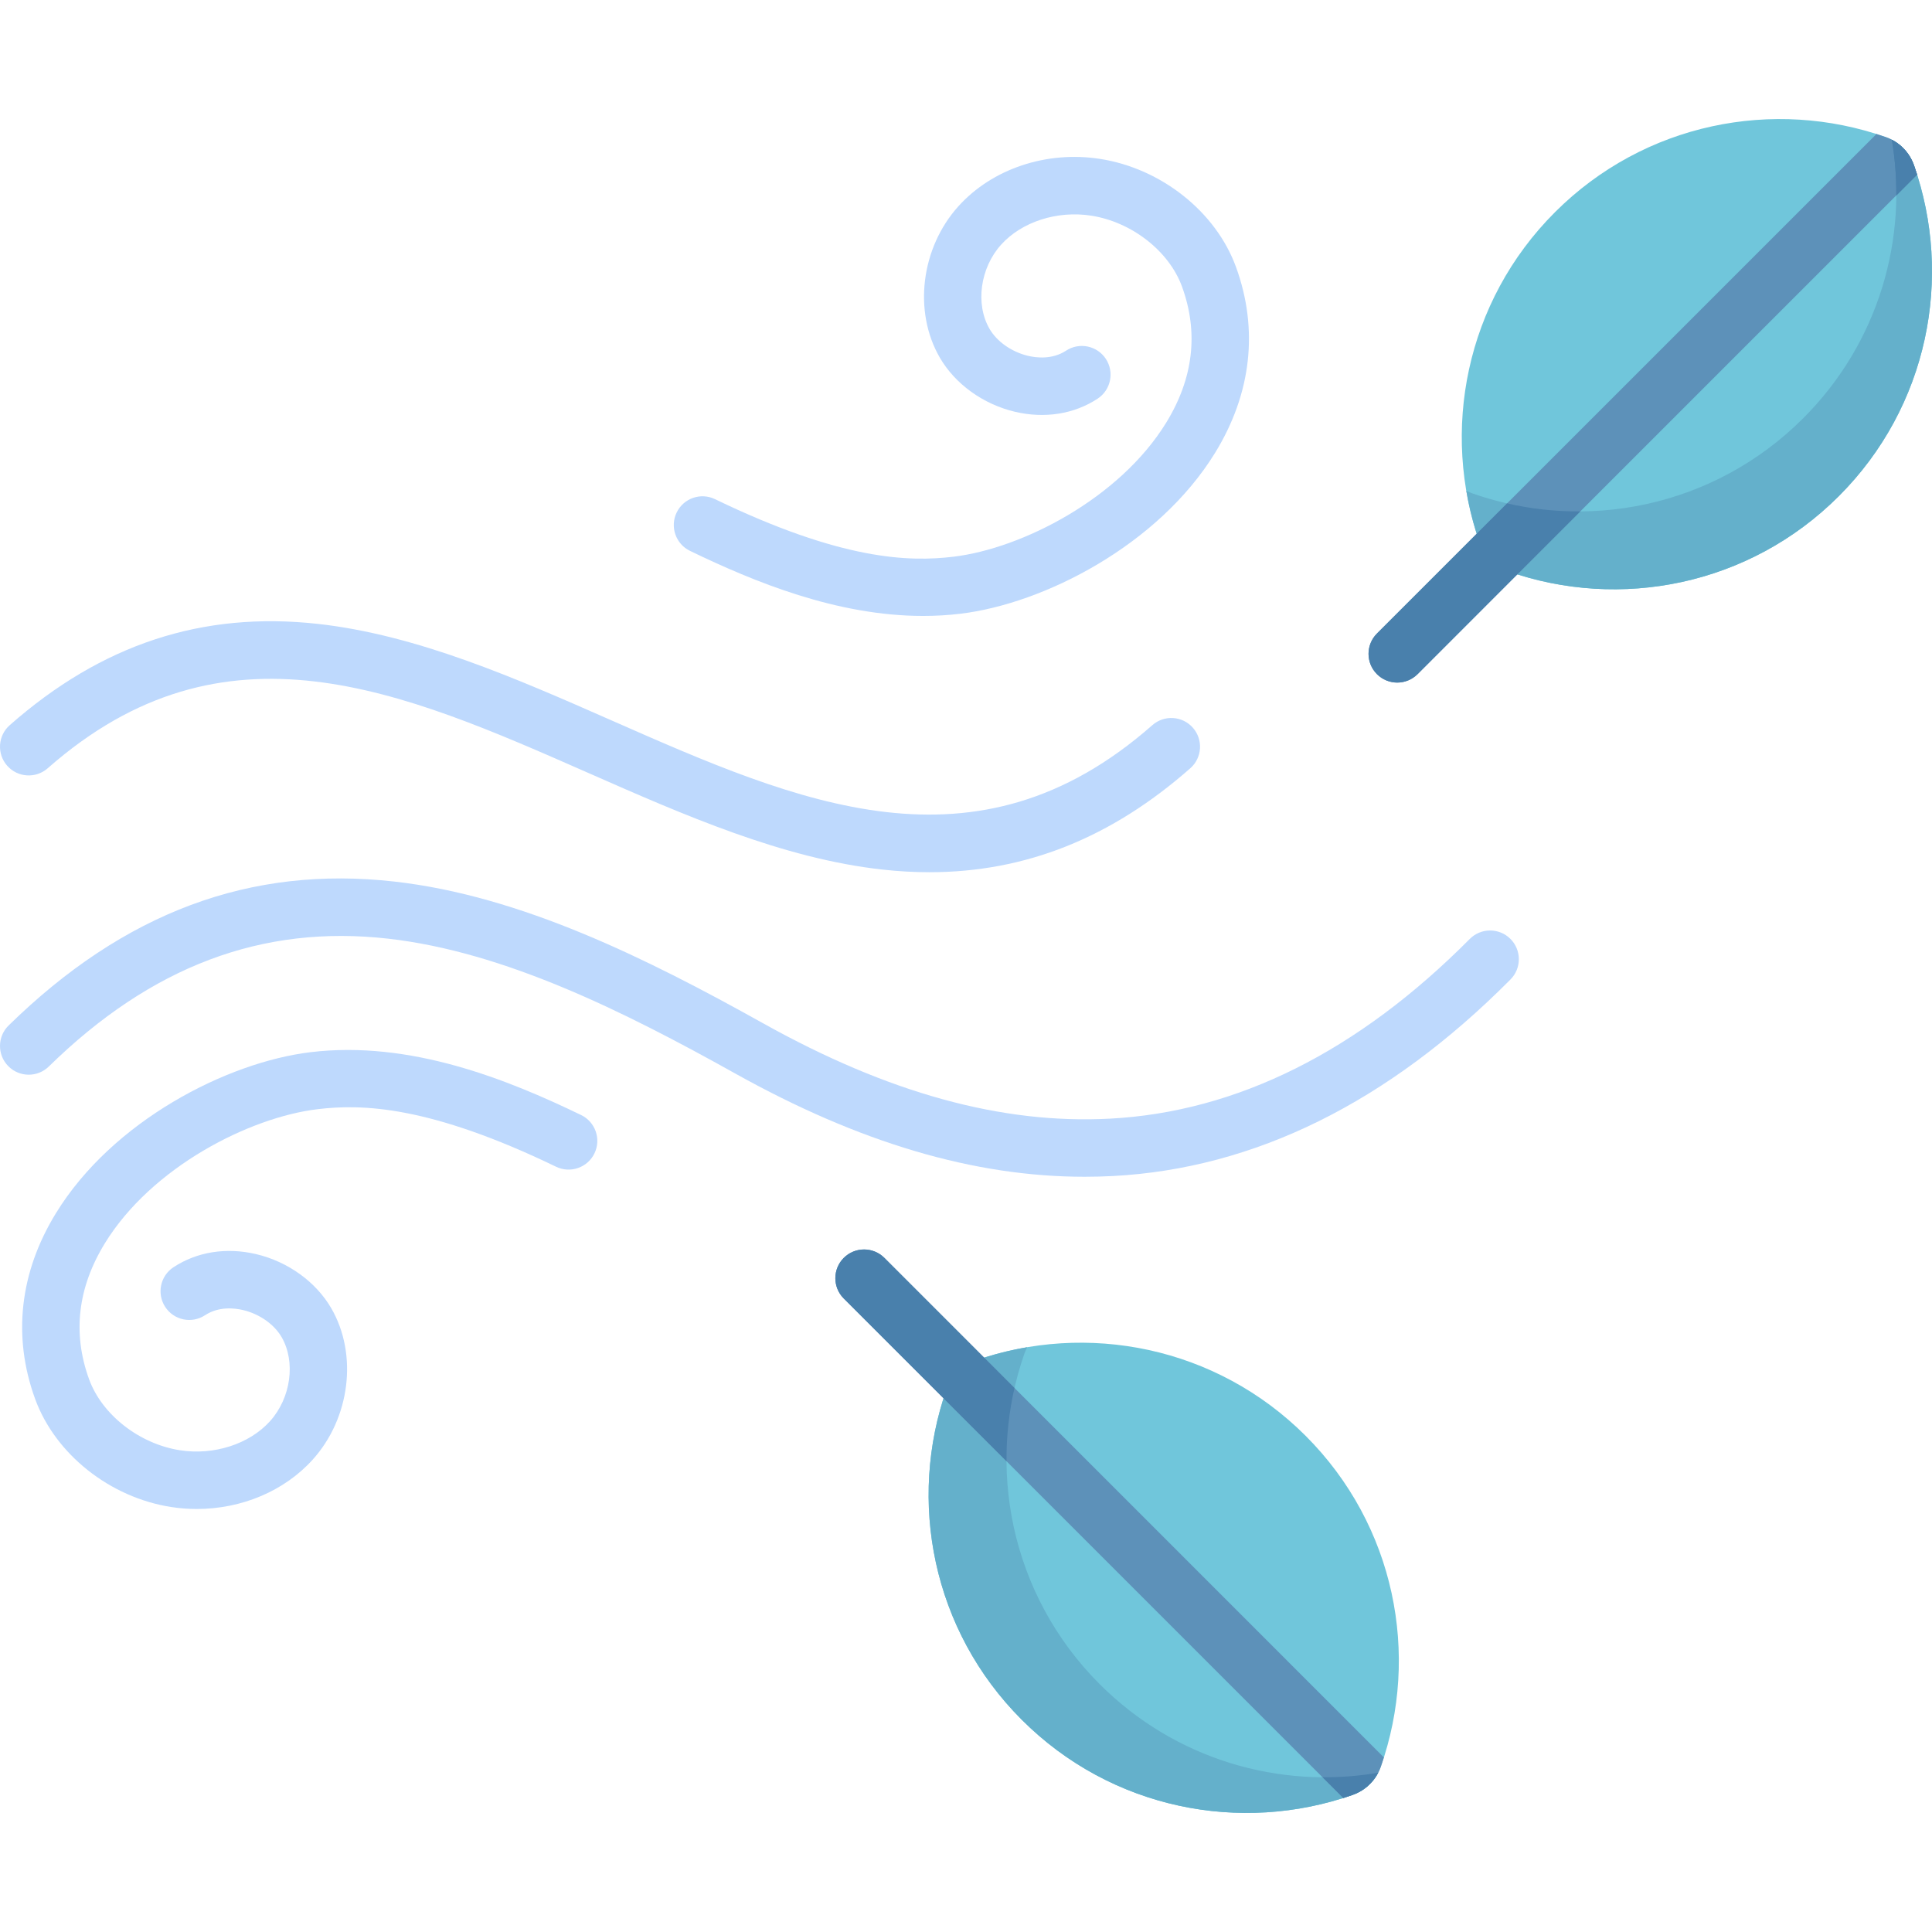
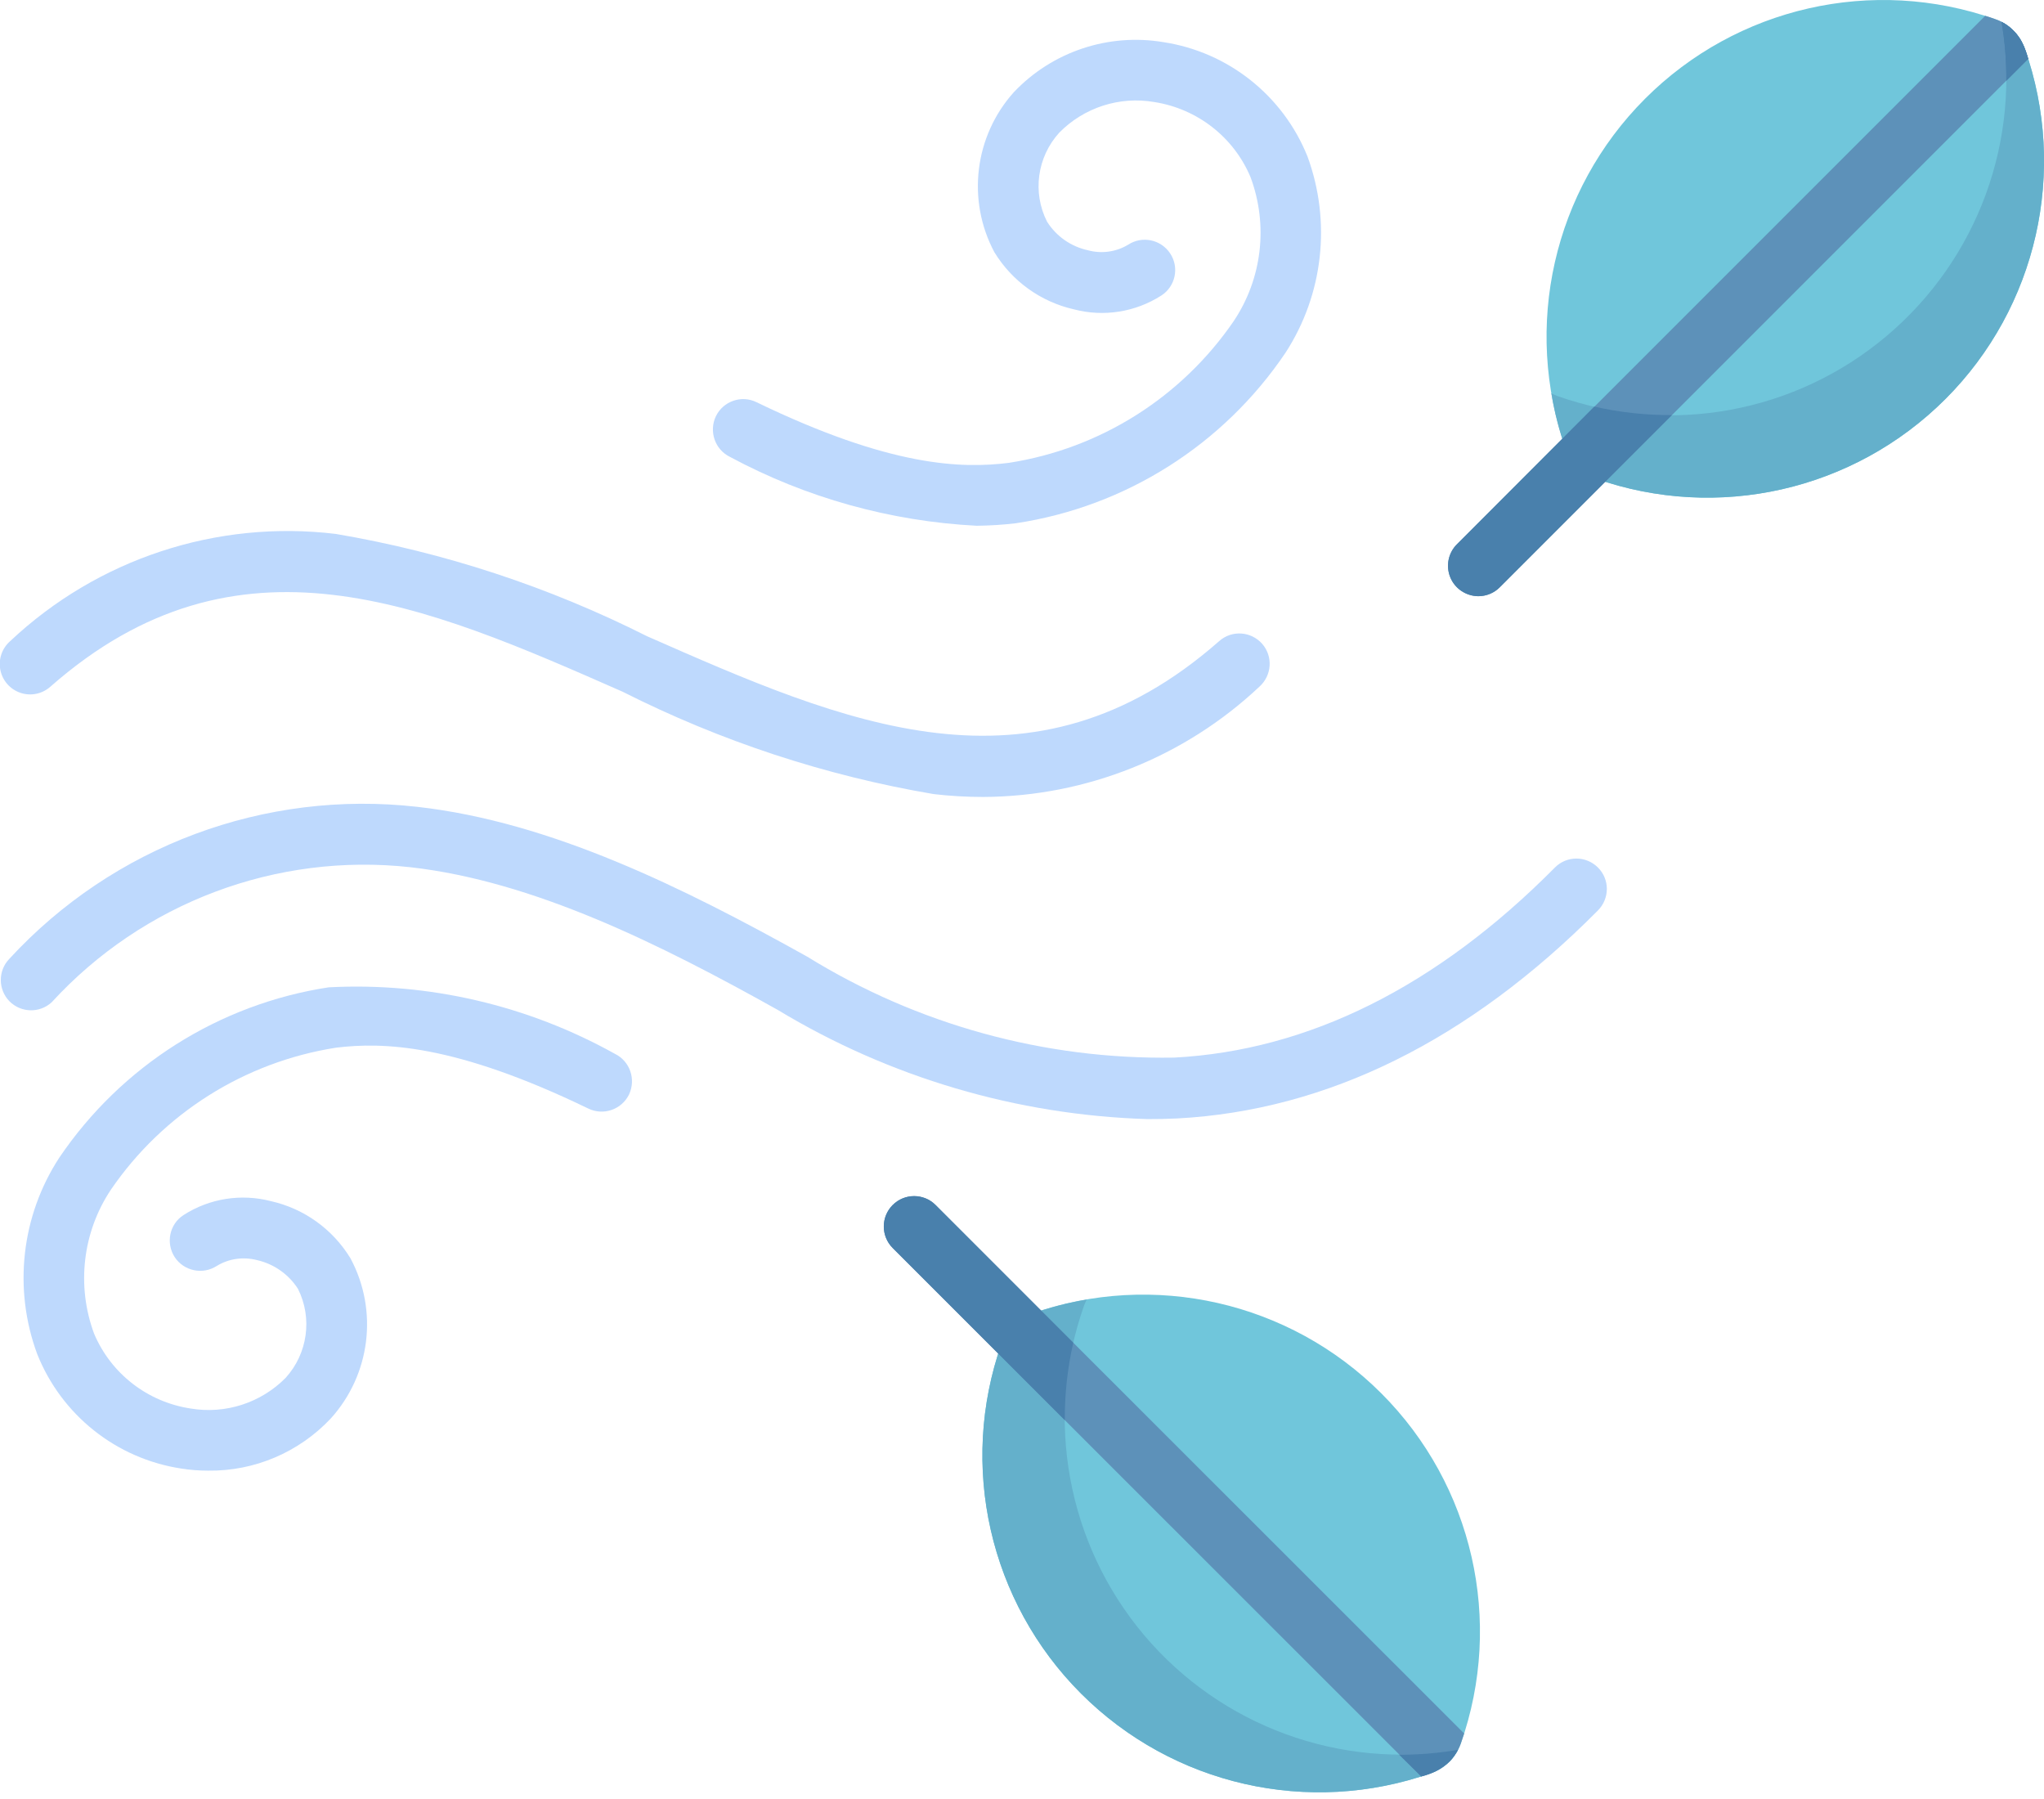
- <svg xmlns="http://www.w3.org/2000/svg" id="Capa_1" enable-background="new 0 0 512 512" height="512" viewBox="0 0 512 512" width="512">
-   <g>
-     <g fill="#bed9fd">
-       <path d="m287.439 311.855c-29.289 0-59.679-8.997-92.642-27.389-29.548-16.487-61.139-32.224-91.95-35.711-33.358-3.776-62.768 7.307-89.91 33.88-3.006 2.941-7.824 2.889-10.764-.114-2.941-3.003-2.89-7.823.114-10.764 30.622-29.978 64.071-42.45 102.271-38.128 33.481 3.788 66.721 20.283 97.656 37.544 33.184 18.516 63.233 26.786 91.875 25.286 33.681-1.767 65.781-17.789 95.408-47.622 2.962-2.984 7.782-2.999 10.764-.037s2.999 7.781.037 10.765c-32.374 32.598-67.839 50.126-105.412 52.097-2.474.128-4.958.193-7.447.193z" />
-       <path d="m246.311 231.146c-4.074 0-8.215-.232-12.432-.697-26.396-2.905-52.597-14.44-77.935-25.595-49.616-21.845-96.485-42.48-143.303-1.254-3.156 2.779-7.964 2.472-10.742-.682-2.778-3.155-2.473-7.965.683-10.743 24.336-21.429 51.005-30.213 81.563-26.849 26.396 2.905 52.597 14.44 77.935 25.595 49.617 21.846 96.485 42.479 143.302 1.254 3.154-2.778 7.964-2.473 10.742.682s2.473 7.965-.683 10.743c-20.976 18.47-43.696 27.545-69.13 27.546z" />
-       <path d="m244.647 163.228c-22.877 0-44.728-8.997-61.787-17.239-3.785-1.829-5.37-6.38-3.541-10.165 1.828-3.784 6.376-5.374 10.165-3.542 33.572 16.223 51.431 16.671 63.243 15.247 18.07-2.178 43.954-15.368 56.332-35.524 7.213-11.746 8.622-23.874 4.187-36.047-3.431-9.417-13.342-17.154-24.101-18.812-9.018-1.391-18.367 1.632-23.84 7.698-5.549 6.147-6.872 15.728-3.079 22.288 1.964 3.395 5.881 6.143 10.223 7.171 2.192.52 6.415 1.031 10.07-1.373 3.512-2.308 8.233-1.334 10.541 2.179 2.309 3.512 1.334 8.232-2.178 10.542-6.244 4.106-14.037 5.335-21.94 3.466-8.406-1.99-15.843-7.359-19.894-14.364-7.071-12.227-4.986-29.095 4.956-40.109 8.954-9.918 23.307-14.726 37.46-12.543 16.254 2.506 30.755 14.018 36.085 28.647 6.02 16.522 4.111 33.544-5.518 49.224-15.038 24.487-45.331 40.001-67.483 42.671-3.312.4-6.618.585-9.901.585z" />
-       <path d="m52.157 399.897c-2.246 0-4.507-.17-6.766-.518-16.255-2.507-30.756-14.019-36.084-28.647-6.02-16.521-4.112-33.543 5.517-49.224 15.038-24.487 45.33-40.001 67.483-42.671 26.401-3.186 52.181 7.228 71.688 16.654 3.785 1.829 5.371 6.38 3.542 10.165-1.829 3.783-6.378 5.372-10.165 3.542-33.577-16.224-51.438-16.672-63.244-15.247-18.07 2.178-43.954 15.368-56.332 35.524-7.213 11.746-8.621 23.874-4.186 36.047 3.43 9.417 13.341 17.153 24.101 18.812 9.006 1.392 18.365-1.632 23.839-7.698 5.549-6.146 6.873-15.727 3.079-22.288-1.964-3.395-5.881-6.143-10.223-7.171-2.192-.518-6.414-1.031-10.07 1.373-3.511 2.308-8.232 1.333-10.541-2.179s-1.334-8.232 2.178-10.542c6.244-4.106 14.036-5.336 21.94-3.466 8.406 1.99 15.843 7.359 19.894 14.364 7.071 12.228 4.987 29.096-4.957 40.109-7.525 8.335-18.866 13.06-30.693 13.061z" />
-     </g>
-     <path d="m507.211 43.777c-1.224-3.479-3.955-6.21-7.435-7.435-29.66-10.439-63.983-3.818-87.703 19.901-23.719 23.719-30.34 58.042-19.901 87.703 1.224 3.479 3.955 6.21 7.435 7.435 29.661 10.438 63.983 3.818 87.703-19.901 23.719-23.72 30.339-58.043 19.901-87.703z" fill="#70c6db" />
-     <path d="m507.211 43.777c-1.031-2.929-3.137-5.315-5.852-6.731 4.413 26.023-3.407 53.711-23.493 73.797-23.719 23.719-58.042 30.34-87.702 19.901-.55-.194-1.073-.437-1.583-.703.798 4.708 1.993 9.362 3.592 13.906 1.224 3.479 3.955 6.21 7.435 7.434 29.661 10.439 63.983 3.818 87.702-19.901s30.339-58.043 19.901-87.703z" fill="#64b0cb" />
-     <path d="m508.042 46.278-105.932 105.932-26.437 26.447c-1.492 1.482-3.44 2.233-5.389 2.233-1.948 0-3.897-.751-5.379-2.233-2.974-2.974-2.974-7.794 0-10.768l132.379-132.379c.832.264 1.665.538 2.497.832 3.471 1.228 6.201 3.958 7.429 7.439.294.833.568 1.665.832 2.497z" fill="#5d91b9" />
-     <path d="m508.042 46.278-5.501 5.501c.041-4.932-.355-9.864-1.177-14.736.172.091.335.183.497.274.832.487 1.583 1.056 2.273 1.705.274.264.538.538.781.822.122.142.244.294.365.436.233.294.457.599.66.924.518.792.944 1.664 1.269 2.578.295.832.569 1.664.833 2.496z" fill="#4980ac" />
-     <path d="m418.795 135.525-43.122 43.132c-1.492 1.482-3.44 2.233-5.389 2.233-1.948 0-3.897-.751-5.379-2.233-2.974-2.974-2.974-7.794 0-10.768l34.485-34.485c6.374 1.462 12.889 2.172 19.405 2.121z" fill="#4980ac" />
-     <path d="m508.042 46.278-5.501 5.501c.041-4.932-.355-9.864-1.177-14.736 1.273.674 2.434 1.496 3.552 2.801 1.78 2.072 2.286 3.786 3.126 6.434z" fill="#4980ac" />
-     <path d="m358.484 475.658c3.479-1.224 6.21-3.955 7.435-7.434 10.439-29.66 3.818-63.983-19.901-87.703-23.719-23.719-58.042-30.34-87.703-19.901-3.479 1.224-6.21 3.955-7.435 7.435-10.438 29.661-3.818 63.983 19.901 87.703 23.719 23.718 58.042 30.338 87.703 19.9z" fill="#70c6db" />
-     <path d="m358.484 475.658c2.929-1.031 5.315-3.137 6.731-5.852-26.023 4.413-53.711-3.407-73.797-23.493-23.719-23.719-30.34-58.042-19.901-87.702.194-.55.437-1.073.703-1.583-4.708.798-9.362 1.993-13.906 3.592-3.479 1.224-6.21 3.955-7.434 7.435-10.439 29.661-3.818 63.983 19.901 87.702s58.042 30.339 87.703 19.901z" fill="#64b0cb" />
-     <path d="m366.742 465.732c-.254.832-.528 1.665-.822 2.487-1.228 3.481-3.958 6.211-7.439 7.439-.832.294-1.664.568-2.497.832l-105.931-105.932-26.447-26.437c-2.974-2.974-2.974-7.794 0-10.768 2.973-2.973 7.794-2.973 10.768 0l26.437 26.437z" fill="#5d91b9" />
-     <path d="m268.848 367.838c-1.451 6.384-2.162 12.889-2.111 19.404l-43.132-43.122c-2.974-2.974-2.974-7.794 0-10.768 2.973-2.973 7.794-2.973 10.768 0z" fill="#4980ac" />
-     <path d="m365.22 469.802c-.503.95-.977 1.716-1.979 2.781-2.225 2.31-4.261 2.958-7.256 3.907l-5.5-5.501c4.932.041 9.854-.365 14.725-1.187z" fill="#4980ac" />
+ <svg xmlns="http://www.w3.org/2000/svg" width="50" height="44" viewBox="0 0 50 44" version="1.1">
+   <g id="surface1">
+     <path style=" stroke:none;fill-rule:nonzero;fill:rgb(74.51%,85.098%,99.216%);fill-opacity:1;" d="M 28.07 27.371 C 24.875 27.273 21.758 26.352 19.023 24.699 C 16.137 23.086 13.051 21.551 10.043 21.211 C 6.758 20.848 3.496 22.078 1.262 24.516 C 0.965 24.785 0.512 24.773 0.23 24.488 C -0.047 24.203 -0.051 23.746 0.223 23.457 C 2.766 20.691 6.477 19.309 10.211 19.734 C 13.48 20.102 16.727 21.715 19.746 23.398 C 22.441 25.062 25.555 25.918 28.719 25.867 C 32.008 25.695 35.145 24.133 38.035 21.219 C 38.324 20.926 38.793 20.926 39.086 21.215 C 39.379 21.504 39.379 21.973 39.09 22.266 C 35.93 25.449 32.465 27.16 28.797 27.355 C 28.555 27.367 28.312 27.371 28.07 27.371 Z M 28.07 27.371 " />
+     <path style=" stroke:none;fill-rule:nonzero;fill:rgb(74.51%,85.098%,99.216%);fill-opacity:1;" d="M 24.055 19.492 C 23.648 19.492 23.242 19.469 22.84 19.422 C 20.191 18.973 17.629 18.129 15.23 16.918 C 10.383 14.785 5.805 12.77 1.23 16.797 C 1.031 16.973 0.754 17.031 0.5 16.945 C 0.246 16.859 0.059 16.645 0.008 16.383 C -0.043 16.121 0.051 15.852 0.25 15.68 C 2.387 13.668 5.305 12.707 8.215 13.059 C 10.863 13.508 13.426 14.352 15.824 15.559 C 20.668 17.691 25.246 19.707 29.824 15.68 C 30.133 15.406 30.602 15.438 30.875 15.746 C 31.145 16.055 31.113 16.523 30.805 16.797 C 28.977 18.516 26.566 19.48 24.055 19.492 Z M 24.055 19.492 " />
+     <path style=" stroke:none;fill-rule:nonzero;fill:rgb(74.51%,85.098%,99.216%);fill-opacity:1;" d="M 23.891 12.859 C 21.781 12.75 19.719 12.176 17.859 11.176 C 17.488 10.996 17.336 10.551 17.512 10.18 C 17.691 9.812 18.137 9.656 18.504 9.836 C 21.781 11.422 23.527 11.465 24.68 11.32 C 26.914 10.973 28.902 9.719 30.18 7.852 C 30.875 6.812 31.027 5.504 30.59 4.332 C 30.18 3.355 29.289 2.66 28.238 2.496 C 27.387 2.348 26.516 2.629 25.91 3.246 C 25.371 3.84 25.25 4.707 25.613 5.422 C 25.84 5.781 26.199 6.031 26.613 6.121 C 26.945 6.211 27.301 6.164 27.598 5.984 C 27.938 5.762 28.398 5.855 28.625 6.199 C 28.852 6.543 28.754 7.004 28.41 7.227 C 27.777 7.633 27 7.758 26.27 7.566 C 25.461 7.383 24.758 6.879 24.324 6.168 C 23.645 4.895 23.836 3.328 24.801 2.254 C 25.742 1.262 27.113 0.805 28.461 1.031 C 30.047 1.273 31.387 2.34 31.984 3.828 C 32.57 5.426 32.371 7.203 31.445 8.629 C 29.926 10.879 27.539 12.391 24.855 12.797 C 24.535 12.836 24.215 12.855 23.891 12.859 Z M 23.891 12.859 " />
+     <path style=" stroke:none;fill-rule:nonzero;fill:rgb(74.51%,85.098%,99.216%);fill-opacity:1;" d="M 5.094 35.969 C 4.871 35.969 4.652 35.953 4.434 35.918 C 2.844 35.676 1.504 34.609 0.91 33.117 C 0.32 31.523 0.52 29.742 1.449 28.316 C 2.969 26.07 5.355 24.559 8.039 24.148 C 10.48 24.02 12.906 24.586 15.039 25.773 C 15.41 25.953 15.562 26.398 15.387 26.77 C 15.207 27.137 14.762 27.293 14.391 27.113 C 11.113 25.527 9.367 25.484 8.215 25.625 C 5.98 25.977 3.992 27.23 2.715 29.094 C 2.02 30.133 1.867 31.445 2.301 32.617 C 2.715 33.598 3.609 34.289 4.66 34.449 C 5.512 34.594 6.383 34.312 6.988 33.699 C 7.527 33.105 7.648 32.238 7.289 31.523 C 7.059 31.164 6.699 30.914 6.289 30.82 C 5.953 30.734 5.602 30.781 5.305 30.961 C 4.961 31.184 4.5 31.09 4.273 30.746 C 4.051 30.402 4.145 29.941 4.488 29.719 C 5.125 29.309 5.902 29.188 6.633 29.379 C 7.441 29.562 8.141 30.066 8.574 30.777 C 9.258 32.055 9.062 33.621 8.09 34.695 C 7.312 35.52 6.227 35.984 5.094 35.969 Z M 5.094 35.969 " />
+     <path style=" stroke:none;fill-rule:nonzero;fill:rgb(43.922%,77.647%,85.882%);fill-opacity:1;" d="M 49.531 1.191 C 49.414 0.852 49.145 0.582 48.805 0.469 C 45.812 -0.586 42.484 0.172 40.242 2.414 C 38 4.656 37.246 7.984 38.301 10.977 C 38.422 11.316 38.688 11.582 39.027 11.703 C 42.02 12.758 45.348 12 47.59 9.758 C 49.832 7.512 50.586 4.18 49.531 1.191 Z M 49.531 1.191 " />
+     <path style=" stroke:none;fill-rule:nonzero;fill:rgb(39.216%,69.02%,79.608%);fill-opacity:1;" d="M 49.531 1.191 C 49.43 0.906 49.227 0.672 48.961 0.535 C 49.453 3.414 48.383 6.336 46.148 8.219 C 43.918 10.102 40.855 10.66 38.102 9.688 C 38.047 9.668 37.996 9.645 37.949 9.617 C 38.023 10.078 38.141 10.535 38.297 10.977 C 38.418 11.312 38.684 11.582 39.023 11.703 C 42.016 12.758 45.348 12 47.59 9.758 C 49.832 7.516 50.586 4.18 49.531 1.191 Z M 49.531 1.191 " />
+     <path style=" stroke:none;fill-rule:nonzero;fill:rgb(36.471%,56.863%,72.549%);fill-opacity:1;" d="M 49.613 1.438 L 36.688 14.363 C 36.547 14.504 36.359 14.582 36.16 14.582 C 35.859 14.578 35.59 14.398 35.477 14.121 C 35.363 13.844 35.426 13.523 35.637 13.312 L 48.562 0.387 C 48.645 0.41 48.727 0.438 48.809 0.469 C 49.148 0.586 49.414 0.855 49.531 1.195 C 49.562 1.273 49.586 1.355 49.613 1.438 Z M 49.613 1.438 " />
+     <path style=" stroke:none;fill-rule:nonzero;fill:rgb(28.627%,50.196%,67.451%);fill-opacity:1;" d="M 49.613 1.438 L 49.078 1.973 C 49.082 1.492 49.043 1.008 48.961 0.535 C 48.977 0.543 48.992 0.555 49.012 0.562 C 49.09 0.609 49.164 0.664 49.23 0.73 C 49.258 0.754 49.285 0.781 49.309 0.809 C 49.32 0.824 49.332 0.836 49.344 0.852 C 49.355 0.867 49.387 0.91 49.41 0.941 C 49.457 1.02 49.5 1.105 49.531 1.195 C 49.562 1.273 49.586 1.355 49.613 1.438 Z M 49.613 1.438 " />
+     <path style=" stroke:none;fill-rule:nonzero;fill:rgb(28.627%,50.196%,67.451%);fill-opacity:1;" d="M 40.898 10.152 L 36.688 14.363 C 36.551 14.504 36.359 14.582 36.16 14.582 C 35.863 14.578 35.59 14.398 35.477 14.121 C 35.363 13.844 35.426 13.523 35.641 13.312 L 39 9.945 C 39.621 10.086 40.262 10.156 40.898 10.152 Z M 40.898 10.152 " />
+     <path style=" stroke:none;fill-rule:nonzero;fill:rgb(28.627%,50.196%,67.451%);fill-opacity:1;" d="M 49.613 1.438 L 49.078 1.973 C 49.082 1.492 49.043 1.008 48.961 0.535 C 49.094 0.602 49.211 0.695 49.309 0.809 C 49.457 0.992 49.559 1.207 49.613 1.438 Z M 49.613 1.438 " />
+     <path style=" stroke:none;fill-rule:nonzero;fill:rgb(43.922%,77.647%,85.882%);fill-opacity:1;" d="M 35.008 43.367 C 35.348 43.25 35.617 42.98 35.734 42.645 C 36.789 39.652 36.031 36.32 33.789 34.078 C 31.547 31.836 28.219 31.078 25.227 32.133 C 24.887 32.254 24.621 32.52 24.5 32.859 C 23.445 35.852 24.203 39.18 26.445 41.422 C 28.688 43.664 32.016 44.422 35.008 43.367 Z M 35.008 43.367 " />
+     <path style=" stroke:none;fill-rule:nonzero;fill:rgb(39.216%,69.02%,79.608%);fill-opacity:1;" d="M 35.008 43.367 C 35.293 43.27 35.527 43.062 35.664 42.797 C 32.785 43.289 29.863 42.219 27.98 39.984 C 26.102 37.75 25.543 34.691 26.516 31.938 C 26.535 31.887 26.559 31.832 26.582 31.785 C 26.121 31.863 25.668 31.98 25.227 32.137 C 24.887 32.254 24.621 32.52 24.5 32.859 C 23.445 35.852 24.203 39.18 26.445 41.422 C 28.688 43.664 32.016 44.422 35.008 43.367 Z M 35.008 43.367 " />
+     <path style=" stroke:none;fill-rule:nonzero;fill:rgb(36.471%,56.863%,72.549%);fill-opacity:1;" d="M 35.816 42.398 C 35.789 42.48 35.762 42.562 35.734 42.641 C 35.613 42.98 35.348 43.246 35.008 43.367 C 34.926 43.398 34.844 43.426 34.766 43.449 L 24.418 33.105 L 21.836 30.523 C 21.547 30.234 21.547 29.762 21.836 29.473 C 22.125 29.184 22.598 29.184 22.887 29.473 L 25.469 32.055 Z M 35.816 42.398 " />
+     <path style=" stroke:none;fill-rule:nonzero;fill:rgb(28.627%,50.196%,67.451%);fill-opacity:1;" d="M 26.254 32.84 C 26.113 33.461 26.043 34.098 26.047 34.734 L 21.836 30.523 C 21.547 30.23 21.547 29.762 21.836 29.473 C 22.125 29.18 22.598 29.18 22.887 29.473 Z M 26.254 32.84 " />
+     <path style=" stroke:none;fill-rule:nonzero;fill:rgb(28.627%,50.196%,67.451%);fill-opacity:1;" d="M 35.664 42.797 C 35.613 42.895 35.551 42.988 35.473 43.07 C 35.277 43.258 35.031 43.391 34.766 43.449 L 34.227 42.918 C 34.707 42.918 35.191 42.879 35.664 42.797 Z M 35.664 42.797 " />
  </g>
</svg>
